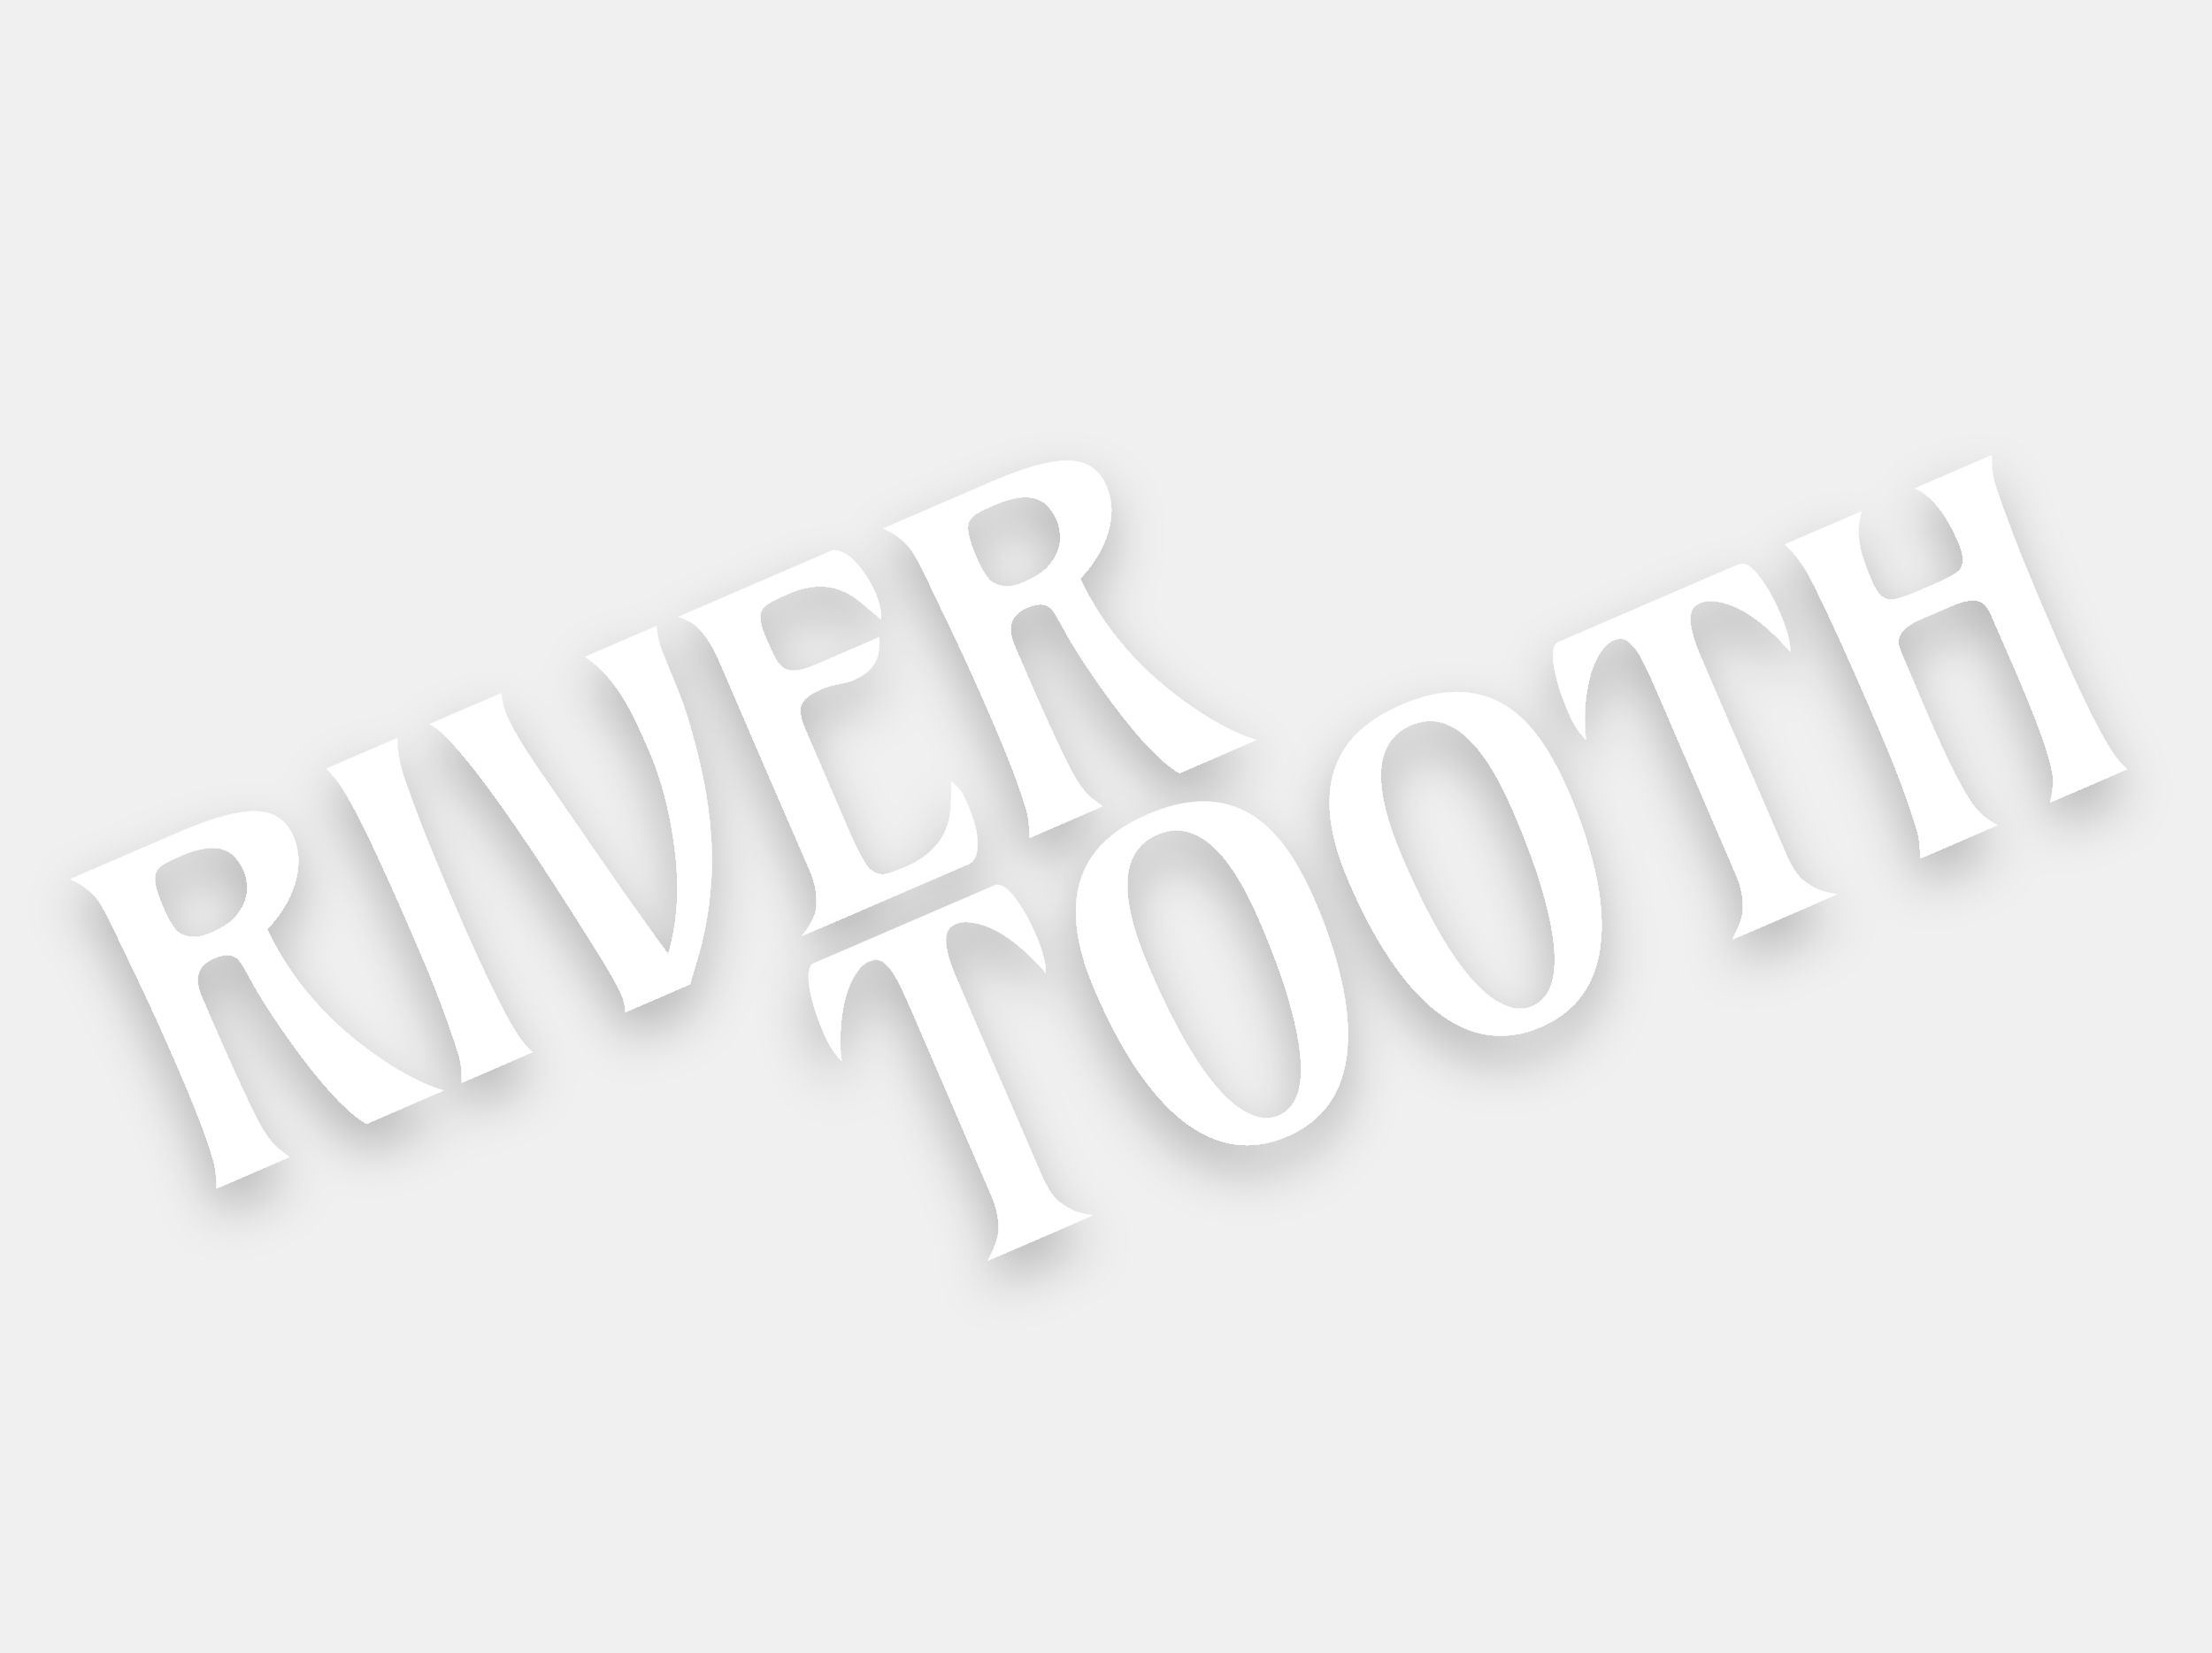
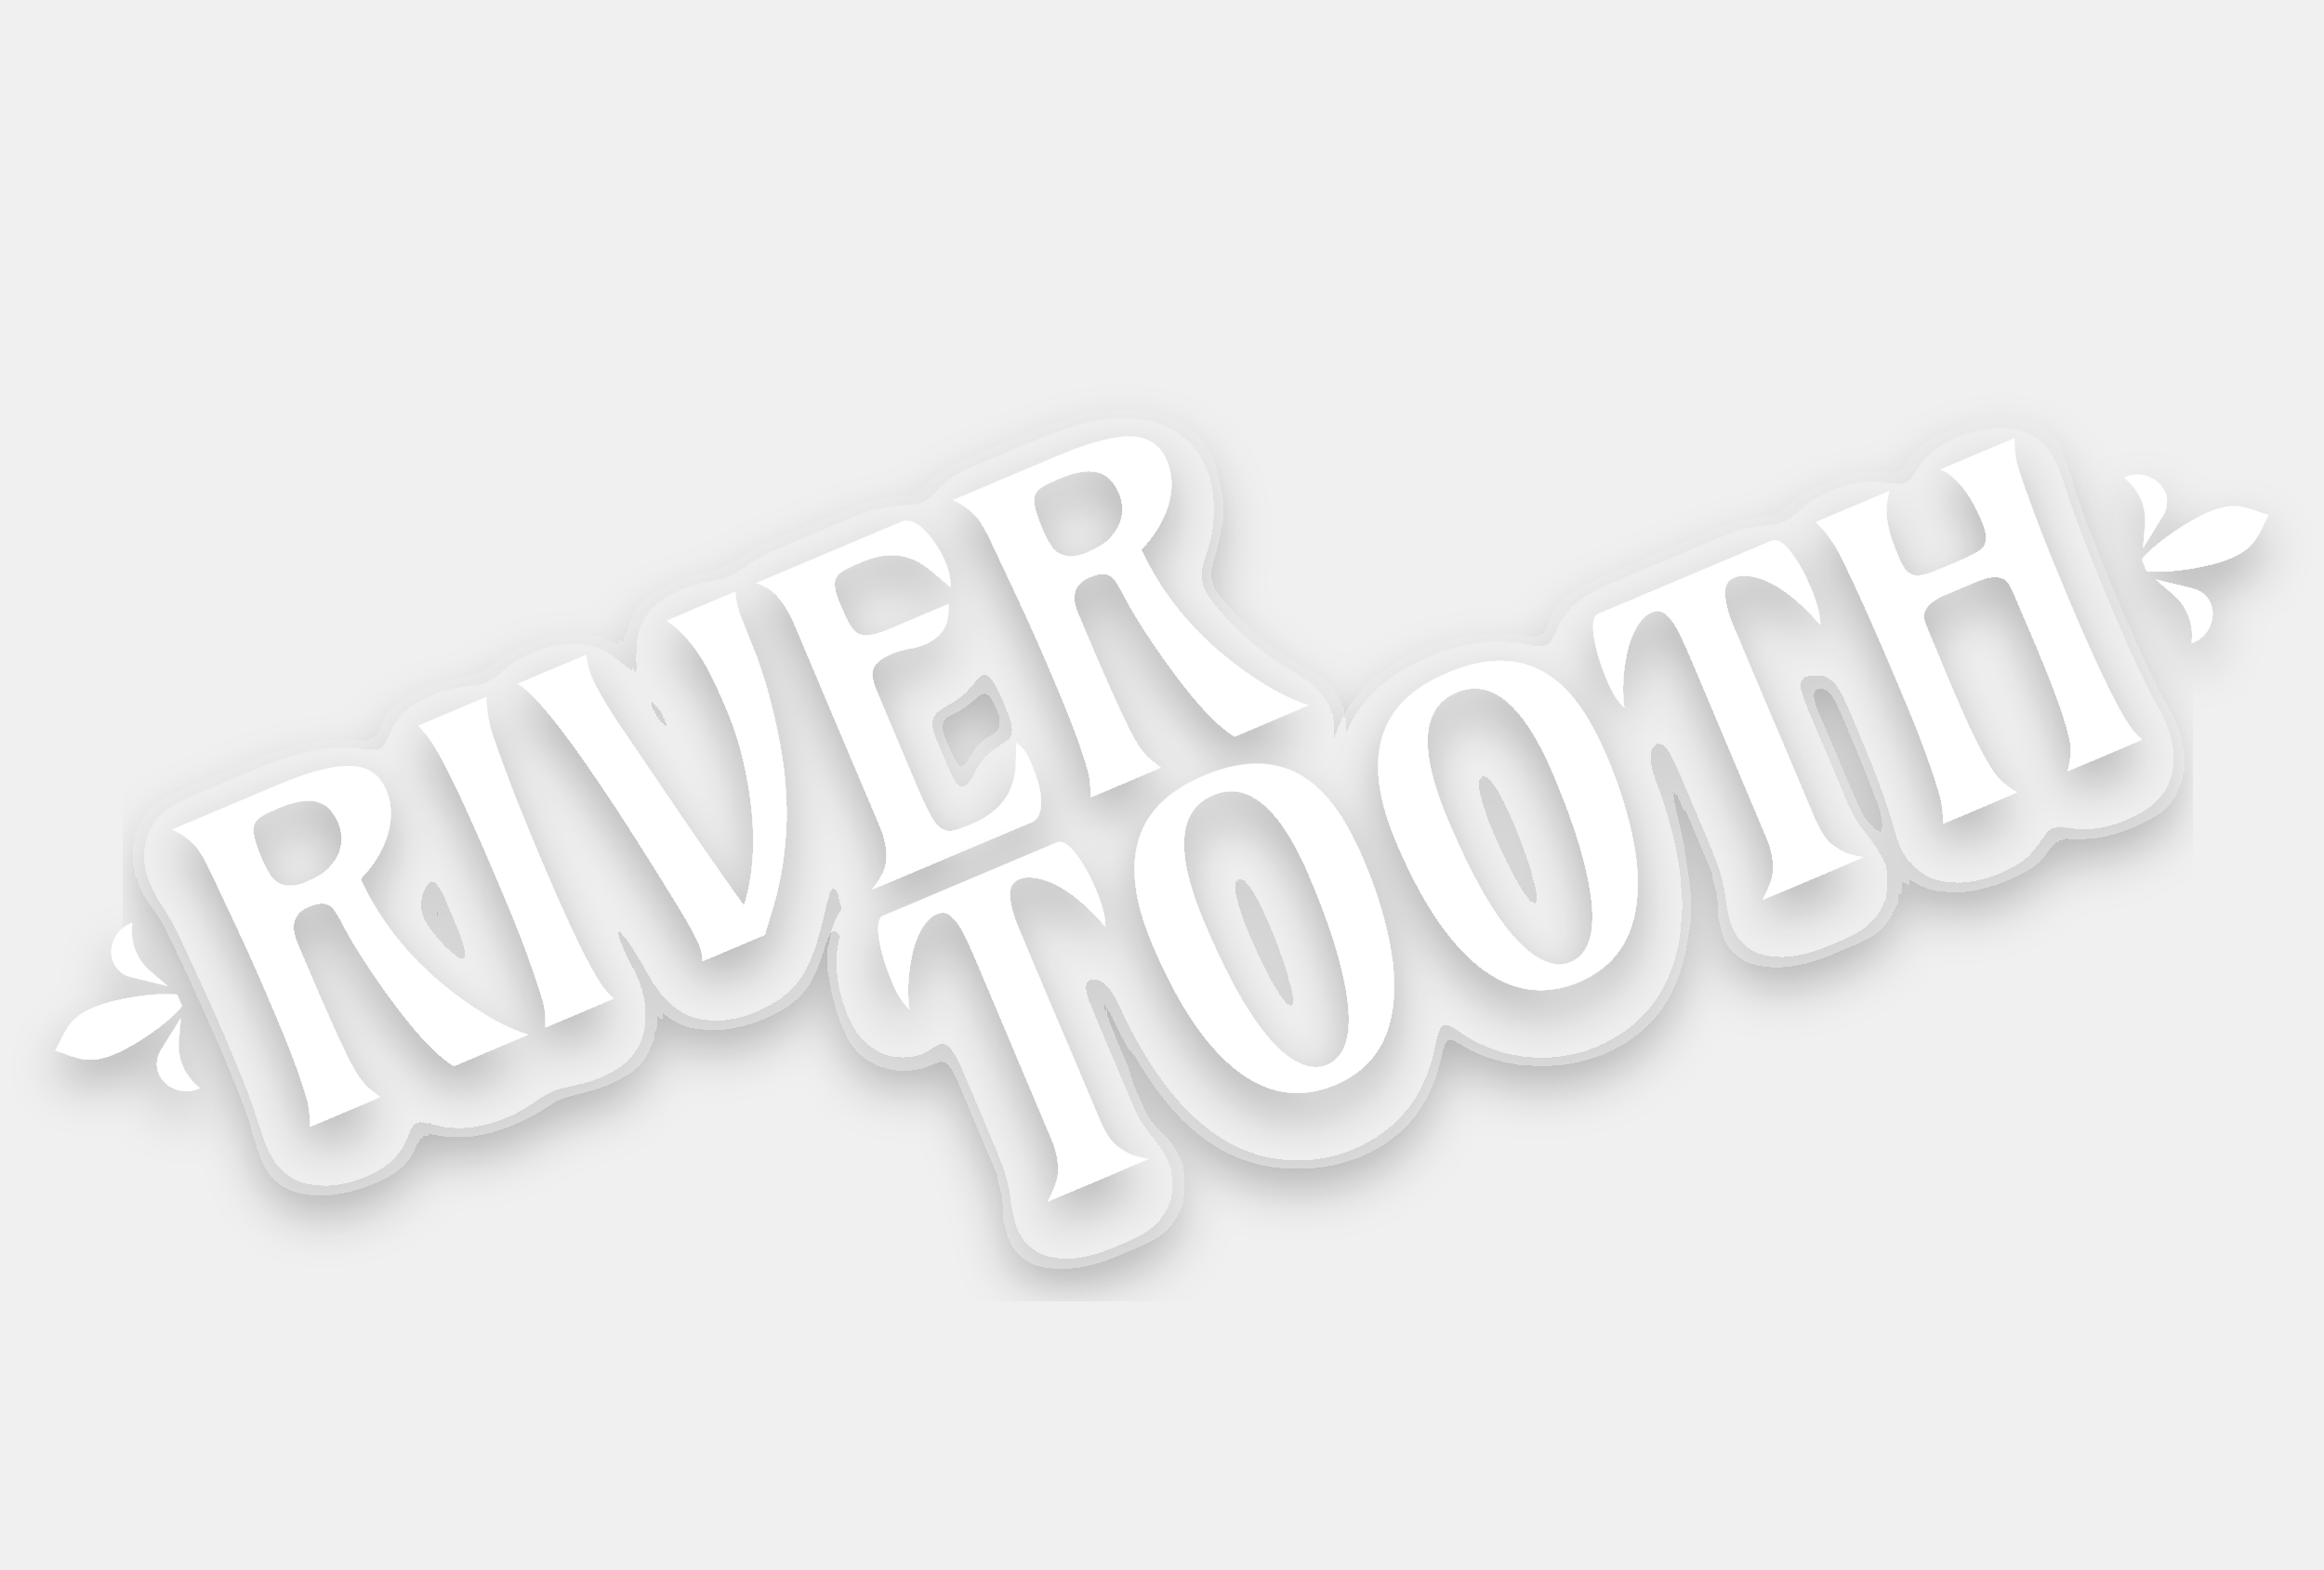
- <svg xmlns="http://www.w3.org/2000/svg" width="174" height="130" viewBox="0 0 174 130" fill="none">
-   <g filter="url(#filter0_d_828_22)">
-     <path d="M16.787 75.392C15.539 75.93 15.233 76.936 15.868 78.411C18.504 84.523 20.159 88.078 20.832 89.077C21.234 89.682 21.595 90.107 21.918 90.351L22.771 90.997L17.041 93.468C17.032 92.502 16.937 91.733 16.754 91.161C16.582 90.584 16.383 89.975 16.156 89.332C15.695 88.025 15.002 86.301 14.079 84.16C12.96 81.566 11.896 79.217 10.887 77.113L8.795 72.751C8.269 71.65 7.836 70.912 7.495 70.536C6.957 69.939 6.298 69.476 5.519 69.148L14.057 65.466C16.661 64.343 18.656 63.789 20.041 63.804C21.5 63.813 22.51 64.469 23.071 65.771C23.563 66.912 23.6 68.166 23.181 69.533C22.784 70.802 22.058 71.989 21.003 73.095C22.947 77.157 25.954 80.564 30.024 83.313C31.778 84.509 33.395 85.331 34.877 85.776L28.824 88.387C27.147 87.4 24.913 84.898 22.122 80.882C21.162 79.484 20.415 78.3 19.882 77.331C19.36 76.356 19.022 75.781 18.87 75.604C18.723 75.412 18.557 75.279 18.372 75.206C17.994 75.037 17.465 75.099 16.787 75.392ZM19.261 70.918C19.423 70.465 19.484 70.03 19.445 69.613C19.416 69.192 19.33 68.814 19.186 68.48C19.037 68.136 18.843 67.818 18.602 67.526C18.367 67.219 18.06 66.994 17.68 66.852C16.837 66.526 15.679 66.681 14.204 67.317C13.656 67.554 13.218 67.768 12.893 67.959C12.578 68.146 12.365 68.378 12.255 68.655C12.06 69.122 12.249 70.017 12.819 71.341C13.321 72.503 13.765 73.192 14.151 73.408C14.839 73.788 15.629 73.786 16.522 73.4C17.415 73.015 18.054 72.618 18.439 72.21C18.831 71.786 19.105 71.355 19.261 70.918ZM31.247 58.053C31.281 59.225 31.483 60.331 31.855 61.37C32.222 62.399 32.545 63.281 32.824 64.016C33.102 64.75 33.398 65.51 33.711 66.294C34.458 68.116 35.152 69.769 35.792 71.254C38.419 77.344 40.255 80.981 41.301 82.163C41.478 82.368 41.677 82.563 41.898 82.748L36.329 85.15C36.347 84.274 36.261 83.527 36.07 82.907C35.88 82.287 35.635 81.557 35.336 80.716C34.736 78.971 33.961 76.995 33.01 74.789C32.058 72.584 31.403 71.079 31.044 70.277C30.681 69.464 30.321 68.674 29.966 67.909C28.262 64.164 27.001 61.862 26.183 61.002L25.679 60.454L31.247 58.053ZM39.431 54.523C39.503 55.194 39.653 55.793 39.88 56.32C40.266 57.214 40.979 58.438 42.019 59.992C46.177 66.022 48.584 69.502 49.24 70.432C50.601 72.346 51.428 73.508 51.72 73.918C52.017 74.313 52.298 74.696 52.56 75.068C53.536 71.827 53.52 67.986 52.511 63.546C52.141 61.919 51.668 60.438 51.093 59.104C50.517 57.77 50.045 56.748 49.676 56.039C49.306 55.331 48.927 54.703 48.538 54.156C47.76 53.063 46.917 52.233 46.01 51.667L51.643 49.238C51.695 49.981 51.855 50.677 52.123 51.328C52.391 51.978 52.794 52.972 53.332 54.309C53.866 55.636 54.375 57.274 54.858 59.222C55.341 61.171 55.665 62.958 55.83 64.584C55.995 66.21 56.038 67.685 55.958 69.008C55.878 70.332 55.74 71.521 55.544 72.576C55.347 73.63 55.127 74.555 54.883 75.349L54.278 77.409L49.194 79.602C49.179 79.124 49.088 78.691 48.921 78.303C48.647 77.668 48.159 76.775 47.458 75.622C40.318 64.127 35.765 57.904 33.798 56.953L39.431 54.523ZM74.817 61.469C75.279 61.742 75.672 62.255 75.997 63.008C76.322 63.761 76.55 64.378 76.68 64.858C76.806 65.327 76.877 65.774 76.895 66.2C76.925 67.157 76.677 67.75 76.149 67.977L63.075 73.615C63.713 72.817 64.079 72.155 64.171 71.63C64.348 70.648 64.183 69.571 63.677 68.398C62.427 65.529 61.301 62.933 60.299 60.609L56.637 52.118C55.946 50.515 55.192 49.462 54.375 48.959C54.07 48.784 53.732 48.637 53.361 48.516L65.499 43.281C66.342 43.224 67.232 43.912 68.169 45.346C68.43 45.743 68.649 46.147 68.825 46.556C69.187 47.395 69.351 48.116 69.317 48.717L67.694 47.35C66.621 46.46 65.457 46.056 64.204 46.137C63.508 46.182 62.784 46.366 62.031 46.691C61.277 47.016 60.751 47.275 60.451 47.468C60.147 47.65 59.948 47.87 59.855 48.127C59.71 48.56 59.827 49.218 60.208 50.1C60.584 50.971 60.867 51.57 61.059 51.896C61.246 52.211 61.467 52.441 61.721 52.587C62.235 52.863 63.031 52.769 64.107 52.304L69.175 50.119C69.197 50.85 69.134 51.4 68.987 51.77C68.693 52.509 68.105 53.069 67.223 53.449C66.879 53.598 66.534 53.702 66.19 53.761C65.548 53.871 65.007 54.022 64.566 54.212C64.125 54.403 63.777 54.603 63.524 54.815C63.277 55.011 63.109 55.23 63.022 55.471C62.872 55.893 62.967 56.497 63.306 57.283L66.626 64.982C67.499 67.005 68.129 68.156 68.517 68.435C68.906 68.714 69.278 68.822 69.633 68.758C69.984 68.683 70.535 68.484 71.289 68.159C72.042 67.834 72.679 67.432 73.199 66.952C73.72 66.472 74.101 65.951 74.343 65.387C74.596 64.818 74.743 64.213 74.784 63.569C74.821 62.915 74.832 62.215 74.817 61.469ZM80.738 47.812C79.49 48.35 79.184 49.357 79.819 50.831C82.455 56.943 84.11 60.498 84.783 61.497C85.184 62.102 85.546 62.527 85.868 62.771L86.722 63.417L80.992 65.889C80.983 64.922 80.888 64.153 80.705 63.581C80.533 63.005 80.334 62.395 80.107 61.752C79.646 60.445 78.953 58.721 78.03 56.58C76.911 53.986 75.847 51.638 74.838 49.533L72.746 45.171C72.22 44.071 71.787 43.332 71.446 42.956C70.908 42.359 70.249 41.896 69.469 41.569L78.008 37.886C80.612 36.763 82.607 36.209 83.992 36.225C85.45 36.234 86.46 36.889 87.022 38.191C87.514 39.332 87.551 40.586 87.132 41.953C86.735 43.222 86.009 44.409 84.954 45.515C86.898 49.578 89.905 52.984 93.975 55.733C95.729 56.93 97.346 57.751 98.827 58.197L92.775 60.807C91.098 59.82 88.864 57.318 86.073 53.303C85.113 51.904 84.366 50.721 83.833 49.751C83.311 48.776 82.973 48.201 82.82 48.024C82.674 47.832 82.508 47.7 82.323 47.626C81.944 47.458 81.416 47.52 80.738 47.812ZM83.212 43.338C83.374 42.885 83.435 42.45 83.395 42.033C83.367 41.612 83.281 41.234 83.137 40.901C82.988 40.556 82.794 40.238 82.553 39.946C82.318 39.639 82.011 39.414 81.63 39.272C80.788 38.946 79.63 39.101 78.155 39.737C77.607 39.974 77.169 40.188 76.844 40.38C76.528 40.566 76.316 40.798 76.206 41.076C76.011 41.542 76.2 42.438 76.77 43.761C77.272 44.923 77.716 45.612 78.102 45.828C78.79 46.209 79.58 46.206 80.473 45.821C81.366 45.435 82.005 45.039 82.39 44.63C82.782 44.206 83.055 43.775 83.212 43.338Z" fill="white" />
+ <svg xmlns="http://www.w3.org/2000/svg" width="191" height="129" viewBox="0 0 191 129" fill="none">
+   <g filter="url(#filter0_d_829_62)">
+     <g filter="url(#filter1_d_829_62)">
+       <path d="M25.375 74.515C24.123 75.044 23.809 76.047 24.433 77.527C27.021 83.659 28.648 87.227 29.313 88.231C29.71 88.84 30.069 89.267 30.389 89.513L31.237 90.167L25.488 92.593C25.487 91.627 25.397 90.857 25.219 90.284C25.051 89.706 24.857 89.094 24.636 88.45C24.184 87.139 23.506 85.41 22.599 83.261C21.501 80.659 20.455 78.302 19.462 76.19L17.404 71.812C16.887 70.707 16.46 69.965 16.122 69.587C15.588 68.985 14.933 68.517 14.156 68.184L22.723 64.568C25.336 63.466 27.335 62.927 28.72 62.954C30.178 62.974 31.183 63.637 31.735 64.944C32.218 66.088 32.244 67.343 31.815 68.707C31.408 69.972 30.673 71.154 29.61 72.251C31.521 76.329 34.501 79.758 38.55 82.54C40.294 83.75 41.905 84.583 43.383 85.041L37.31 87.604C35.641 86.604 33.427 84.085 30.667 80.047C29.718 78.641 28.981 77.452 28.455 76.478C27.941 75.499 27.608 74.921 27.456 74.743C27.311 74.55 27.146 74.416 26.962 74.341C26.585 74.17 26.056 74.228 25.375 74.515ZM27.884 70.06C28.049 69.609 28.114 69.174 28.078 68.757C28.053 68.336 27.969 67.957 27.828 67.623C27.682 67.277 27.49 66.957 27.252 66.664C27.02 66.355 26.714 66.128 26.335 65.983C25.495 65.65 24.335 65.796 22.856 66.42C22.305 66.653 21.866 66.863 21.539 67.052C21.223 67.237 21.008 67.467 20.896 67.743C20.698 68.209 20.879 69.105 21.44 70.433C21.932 71.599 22.37 72.292 22.755 72.511C23.439 72.896 24.23 72.9 25.126 72.522C26.022 72.144 26.664 71.752 27.053 71.346C27.447 70.925 27.724 70.496 27.884 70.06ZM39.971 57.289C39.995 58.462 40.189 59.57 40.553 60.612C40.912 61.643 41.227 62.528 41.5 63.264C41.773 64.002 42.063 64.763 42.369 65.55C43.102 67.377 43.783 69.036 44.412 70.526C46.991 76.637 48.799 80.288 49.836 81.478C50.011 81.684 50.209 81.88 50.428 82.068L44.841 84.426C44.865 83.55 44.785 82.802 44.599 82.181C44.413 81.56 44.174 80.828 43.882 79.984C43.296 78.234 42.536 76.253 41.602 74.04C40.668 71.826 40.025 70.317 39.672 69.512C39.315 68.696 38.962 67.904 38.612 67.135C36.937 63.378 35.694 61.066 34.884 60.2L34.384 59.647L39.971 57.289ZM48.182 53.824C48.249 54.496 48.394 55.096 48.617 55.625C48.995 56.521 49.699 57.75 50.727 59.313C54.837 65.376 57.217 68.874 57.866 69.809C59.212 71.734 60.03 72.902 60.318 73.315C60.613 73.712 60.89 74.097 61.15 74.471C62.151 71.238 62.165 67.397 61.191 62.949C60.834 61.319 60.373 59.835 59.807 58.496C59.242 57.157 58.778 56.132 58.414 55.421C58.05 54.709 57.676 54.079 57.291 53.529C56.522 52.429 55.686 51.592 54.782 51.02L60.435 48.634C60.481 49.378 60.636 50.076 60.898 50.728C61.161 51.38 61.556 52.377 62.084 53.719C62.608 55.05 63.103 56.691 63.571 58.644C64.039 60.596 64.349 62.386 64.502 64.013C64.654 65.64 64.685 67.115 64.595 68.438C64.504 69.761 64.357 70.949 64.153 72.002C63.948 73.055 63.721 73.978 63.47 74.77L62.849 76.826L57.748 78.979C57.737 78.5 57.649 78.066 57.485 77.678C57.216 77.041 56.736 76.143 56.044 74.985C48.994 63.435 44.489 57.176 42.53 56.21L48.182 53.824ZM83.512 61.046C83.972 61.323 84.362 61.839 84.68 62.595C84.999 63.35 85.222 63.969 85.349 64.45C85.471 64.919 85.539 65.368 85.554 65.794C85.576 66.751 85.323 67.341 84.794 67.565L71.676 73.101C72.32 72.307 72.691 71.648 72.788 71.124C72.972 70.144 72.815 69.065 72.319 67.888C71.091 65.01 69.986 62.405 69.001 60.073L65.406 51.554C64.727 49.945 63.982 48.886 63.169 48.377C62.865 48.2 62.528 48.05 62.158 47.926L74.337 42.786C75.18 42.736 76.065 43.431 76.991 44.871C77.249 45.272 77.464 45.677 77.638 46.087C77.993 46.929 78.151 47.651 78.113 48.252L76.5 46.872C75.434 45.974 74.274 45.56 73.019 45.632C72.323 45.671 71.598 45.85 70.842 46.169C70.086 46.488 69.558 46.743 69.257 46.934C68.951 47.114 68.75 47.332 68.655 47.588C68.507 48.02 68.619 48.678 68.993 49.563C69.362 50.438 69.641 51.039 69.83 51.366C70.014 51.683 70.233 51.915 70.486 52.062C70.999 52.342 71.794 52.254 72.874 51.799L77.959 49.653C77.975 50.383 77.908 50.933 77.759 51.302C77.459 52.039 76.867 52.594 75.981 52.968C75.636 53.113 75.291 53.215 74.946 53.271C74.303 53.377 73.761 53.523 73.318 53.71C72.876 53.897 72.527 54.095 72.272 54.304C72.023 54.498 71.854 54.716 71.765 54.957C71.612 55.378 71.701 55.982 72.034 56.77L75.294 64.495C76.151 66.525 76.772 67.681 77.158 67.963C77.545 68.246 77.916 68.356 78.271 68.295C78.623 68.223 79.176 68.028 79.932 67.709C80.688 67.39 81.328 66.992 81.852 66.517C82.376 66.041 82.762 65.522 83.008 64.96C83.265 64.394 83.417 63.789 83.463 63.147C83.505 62.493 83.522 61.793 83.512 61.046ZM89.54 47.436C88.288 47.965 87.974 48.969 88.598 50.448C91.186 56.58 92.813 60.148 93.478 61.152C93.875 61.761 94.233 62.188 94.553 62.435L95.401 63.088L89.652 65.514C89.651 64.548 89.562 63.778 89.383 63.205C89.216 62.627 89.022 62.016 88.8 61.371C88.349 60.061 87.67 58.331 86.763 56.183C85.665 53.581 84.62 51.224 83.627 49.111L81.569 44.733C81.052 43.628 80.624 42.887 80.286 42.508C79.753 41.906 79.097 41.439 78.321 41.105L86.888 37.49C89.501 36.387 91.499 35.849 92.884 35.875C94.343 35.895 95.348 36.559 95.899 37.865C96.382 39.01 96.409 40.264 95.98 41.628C95.573 42.893 94.838 44.075 93.774 45.172C95.686 49.25 98.666 52.679 102.714 55.461C104.459 56.671 106.07 57.505 107.548 57.962L101.475 60.525C99.806 59.525 97.592 57.006 94.832 52.968C93.883 51.563 93.145 50.373 92.62 49.399C92.105 48.421 91.772 47.843 91.621 47.665C91.476 47.472 91.311 47.338 91.127 47.263C90.749 47.091 90.22 47.149 89.54 47.436ZM92.049 42.982C92.214 42.53 92.279 42.096 92.243 41.679C92.217 41.257 92.134 40.879 91.993 40.544C91.847 40.198 91.655 39.879 91.416 39.585C91.184 39.276 90.879 39.049 90.499 38.904C89.659 38.571 88.5 38.717 87.021 39.341C86.47 39.574 86.031 39.785 85.704 39.974C85.387 40.158 85.173 40.388 85.061 40.665C84.863 41.13 85.044 42.026 85.604 43.354C86.096 44.52 86.535 45.213 86.92 45.432C87.604 45.818 88.394 45.821 89.29 45.443C90.186 45.065 90.829 44.673 91.217 44.267C91.612 43.846 91.889 43.418 92.049 42.982Z" fill="white" />
+     </g>
+     <g filter="url(#filter2_d_829_62)">
+       <path d="M74.727 82.943C74.204 82.426 73.762 81.741 73.402 80.888C73.042 80.035 72.781 79.325 72.618 78.758C72.45 78.18 72.327 77.647 72.248 77.159C72.088 76.056 72.197 75.425 72.575 75.265L86.843 69.244C87.469 68.98 88.282 69.731 89.281 71.496C89.554 71.992 89.807 72.515 90.039 73.066C90.586 74.361 90.853 75.387 90.841 76.142C88.696 73.651 86.713 72.313 84.892 72.128C84.476 72.075 84.105 72.116 83.781 72.253C83.457 72.39 83.24 72.583 83.13 72.833C83.014 73.073 82.975 73.401 83.011 73.818C83.09 74.548 83.321 75.367 83.704 76.273L86.267 82.347L88.374 87.295L90.356 91.992C90.803 93.05 91.268 93.776 91.752 94.169C92.243 94.548 92.683 94.807 93.073 94.948C93.474 95.084 93.916 95.183 94.401 95.246L86.125 98.738C86.633 97.773 86.909 97.04 86.952 96.539C87.037 95.625 86.865 94.661 86.437 93.646L80.279 79.054C79.564 77.359 79.039 76.296 78.704 75.865C78.365 75.423 78.07 75.16 77.818 75.075C77.561 74.98 77.271 75.001 76.947 75.137C76.623 75.274 76.335 75.51 76.082 75.846C75.825 76.171 75.6 76.558 75.409 77.008C75.223 77.442 75.071 77.926 74.953 78.459C74.841 78.977 74.757 79.502 74.702 80.034C74.597 81.083 74.606 82.053 74.727 82.943ZM109.077 87.526C111.15 86.651 111.423 83.559 109.895 78.251C109.38 76.459 108.635 74.407 107.66 72.097C105.245 66.375 102.586 64.126 99.681 65.352C96.777 66.578 96.532 70.052 98.947 75.774C101.795 82.522 104.462 86.415 106.947 87.452C107.719 87.774 108.429 87.799 109.077 87.526ZM109.728 89.159C106.856 90.371 104.122 89.935 101.525 87.851C99.024 85.841 96.75 82.412 94.704 77.565C92.576 72.523 92.786 68.695 95.333 66.081C96.233 65.167 97.454 64.384 98.998 63.733C103.425 61.865 106.958 62.688 109.599 66.204C110.456 67.33 111.304 68.887 112.142 70.873C112.981 72.86 113.626 74.871 114.078 76.906C114.525 78.93 114.671 80.751 114.514 82.369C114.195 85.684 112.6 87.947 109.728 89.159ZM129.096 79.078C131.168 78.203 131.441 75.111 129.913 69.803C129.399 68.011 128.654 65.959 127.679 63.649C125.264 57.927 122.604 55.678 119.7 56.904C116.795 58.13 116.551 61.604 118.966 67.326C121.813 74.074 124.48 77.966 126.966 79.003C127.738 79.326 128.448 79.351 129.096 79.078ZM129.747 80.711C126.875 81.923 124.14 81.487 121.544 79.403C119.042 77.393 116.768 73.964 114.723 69.117C112.595 64.075 112.804 60.246 115.352 57.632C116.251 56.719 117.472 55.936 119.016 55.285C123.443 53.416 126.977 54.24 129.618 57.755C130.475 58.882 131.322 60.438 132.161 62.425C132.999 64.412 133.644 66.423 134.096 68.458C134.544 70.482 134.689 72.303 134.532 73.921C134.214 77.236 132.619 79.499 129.747 80.711ZM133.484 58.146C132.961 57.629 132.519 56.944 132.159 56.092C131.799 55.239 131.538 54.529 131.375 53.961C131.207 53.383 131.084 52.85 131.005 52.362C130.845 51.259 130.954 50.628 131.332 50.469L145.599 44.447C146.226 44.183 147.039 44.934 148.038 46.7C148.311 47.195 148.563 47.718 148.796 48.269C149.343 49.565 149.61 50.59 149.598 51.346C147.453 48.855 145.47 47.517 143.649 47.331C143.232 47.278 142.862 47.32 142.538 47.457C142.214 47.593 141.997 47.787 141.886 48.037C141.771 48.276 141.732 48.605 141.768 49.022C141.847 49.752 142.078 50.57 142.461 51.477L145.024 57.55L147.131 62.499L149.113 67.195C149.56 68.254 150.025 68.979 150.509 69.373C150.999 69.751 151.44 70.01 151.83 70.151C152.23 70.287 152.673 70.387 153.157 70.449L144.882 73.942C145.39 72.977 145.666 72.243 145.709 71.742C145.794 70.829 145.622 69.864 145.194 68.849L139.036 54.258C138.321 52.563 137.796 51.499 137.461 51.068C137.122 50.626 136.826 50.363 136.574 50.279C136.318 50.183 136.028 50.204 135.704 50.341C135.38 50.477 135.092 50.714 134.839 51.049C134.582 51.374 134.357 51.761 134.166 52.211C133.98 52.645 133.828 53.129 133.71 53.663C133.598 54.181 133.514 54.706 133.459 55.238C133.354 56.287 133.363 57.256 133.484 58.146ZM167.359 53.104L165.47 48.673C165.215 48.069 164.944 47.699 164.659 47.565C164.134 47.316 163.391 47.395 162.43 47.8L159.872 48.88C158.533 49.445 157.958 50.133 158.147 50.943C158.206 51.173 158.288 51.412 158.393 51.66L160.427 56.525C162.195 60.714 163.518 63.247 164.396 64.123C164.742 64.46 165.201 64.794 165.773 65.125L159.7 67.688C159.699 66.722 159.61 65.952 159.431 65.379C159.264 64.8 159.042 64.093 158.765 63.256C158.168 61.511 157.41 59.548 156.489 57.367C155.569 55.186 154.93 53.687 154.573 52.871C154.211 52.044 153.859 51.239 153.515 50.456C152.059 47.216 151.13 45.3 150.727 44.707C150.319 44.103 150.024 43.706 149.842 43.516L149.243 42.91L155.316 40.347C154.904 41.539 154.964 42.887 155.497 44.392C155.652 44.848 155.831 45.319 156.036 45.805C156.241 46.291 156.446 46.656 156.651 46.9C156.862 47.129 157.103 47.263 157.374 47.301C157.747 47.372 158.474 47.18 159.553 46.725L161.092 46.075C162.193 45.611 162.839 45.243 163.03 44.971C163.343 44.508 163.302 43.807 162.906 42.868C161.935 40.568 160.798 39.14 159.495 38.583L165.568 36.02C165.545 36.87 165.623 37.613 165.802 38.249C165.993 38.881 166.19 39.485 166.395 40.06C166.595 40.624 166.834 41.28 167.111 42.028C167.388 42.776 167.683 43.548 167.994 44.346C168.736 46.195 169.421 47.864 170.05 49.354C172.606 55.411 174.398 59.024 175.426 60.193C175.597 60.388 175.797 60.59 176.025 60.799L169.952 63.362C170.186 62.411 170.254 61.651 170.154 61.083C170.049 60.503 169.879 59.844 169.643 59.104C169.205 57.673 168.443 55.673 167.359 53.104Z" fill="white" />
+     </g>
  </g>
-   <g filter="url(#filter1_d_828_22)">
-     <path d="M66.203 83.433C65.676 82.921 65.229 82.239 64.862 81.389C64.496 80.539 64.228 79.831 64.061 79.265C63.889 78.688 63.761 78.156 63.679 77.669C63.51 76.567 63.614 75.935 63.991 75.773L78.211 69.64C78.835 69.371 79.654 70.116 80.667 71.874C80.944 72.367 81.201 72.888 81.437 73.437C81.994 74.728 82.269 75.751 82.263 76.507C80.099 74.033 78.106 72.71 76.283 72.539C75.866 72.489 75.496 72.534 75.174 72.673C74.851 72.812 74.635 73.007 74.526 73.259C74.413 73.499 74.376 73.828 74.415 74.244C74.5 74.974 74.737 75.79 75.127 76.694L77.738 82.747L79.884 87.679L81.903 92.36C82.357 93.415 82.828 94.137 83.316 94.526C83.809 94.901 84.251 95.157 84.642 95.294C85.044 95.427 85.487 95.523 85.972 95.582L77.724 99.139C78.225 98.17 78.495 97.435 78.534 96.933C78.612 96.019 78.433 95.056 77.996 94.045L71.725 79.501C70.996 77.812 70.463 76.753 70.125 76.325C69.782 75.885 69.484 75.624 69.232 75.542C68.975 75.449 68.685 75.472 68.362 75.611C68.039 75.75 67.753 75.988 67.503 76.326C67.248 76.653 67.026 77.042 66.838 77.493C66.656 77.929 66.508 78.414 66.394 78.948C66.286 79.467 66.206 79.993 66.155 80.525C66.059 81.575 66.075 82.544 66.203 83.433ZM100.588 87.748C102.654 86.856 102.902 83.763 101.333 78.467C100.804 76.679 100.043 74.633 99.05 72.33C96.591 66.627 93.914 64.4 91.019 65.648C88.124 66.897 87.907 70.372 90.366 76.075C93.267 82.801 95.964 86.672 98.457 87.69C99.232 88.007 99.942 88.026 100.588 87.748ZM101.252 89.376C98.389 90.61 95.652 90.195 93.039 88.132C90.522 86.142 88.221 82.731 86.137 77.899C83.97 72.874 84.15 69.044 86.677 66.41C87.569 65.49 88.784 64.698 90.323 64.034C94.735 62.131 98.275 62.927 100.943 66.422C101.809 67.542 102.669 69.092 103.523 71.072C104.377 73.052 105.038 75.057 105.505 77.089C105.969 79.11 106.128 80.93 105.984 82.549C105.692 85.865 104.114 88.141 101.252 89.376ZM120.54 79.143C122.606 78.252 122.854 75.159 121.285 69.863C120.756 68.074 119.995 66.029 119.002 63.726C116.542 58.023 113.865 55.795 110.971 57.044C108.076 58.292 107.858 61.768 110.318 67.471C113.218 74.197 115.915 78.068 118.409 79.086C119.184 79.402 119.894 79.421 120.54 79.143ZM121.203 80.771C118.341 82.005 115.603 81.591 112.991 79.527C110.473 77.537 108.173 74.126 106.089 69.295C103.922 64.27 104.102 60.44 106.628 57.806C107.52 56.885 108.736 56.093 110.275 55.43C114.686 53.527 118.227 54.323 120.895 57.818C121.761 58.937 122.621 60.487 123.475 62.467C124.328 64.447 124.989 66.453 125.457 68.484C125.92 70.505 126.08 72.325 125.936 73.944C125.643 77.261 124.066 79.537 121.203 80.771ZM124.764 58.178C124.237 57.665 123.79 56.984 123.423 56.134C123.057 55.284 122.79 54.576 122.622 54.01C122.45 53.433 122.323 52.901 122.24 52.413C122.071 51.312 122.175 50.68 122.552 50.518L136.772 44.385C137.396 44.116 138.215 44.86 139.228 46.618C139.505 47.112 139.762 47.633 139.998 48.181C140.555 49.473 140.831 50.496 140.825 51.252C138.66 48.778 136.667 47.455 134.844 47.284C134.427 47.234 134.057 47.279 133.735 47.418C133.412 47.557 133.196 47.752 133.087 48.003C132.974 48.244 132.937 48.572 132.976 48.989C133.061 49.718 133.299 50.535 133.688 51.439L136.299 57.492L138.445 62.424L140.464 67.105C140.918 68.159 141.389 68.881 141.877 69.271C142.37 69.645 142.812 69.901 143.203 70.039C143.605 70.172 144.048 70.268 144.533 70.327L136.285 73.884C136.786 72.915 137.056 72.18 137.095 71.678C137.173 70.764 136.994 69.801 136.558 68.789L130.286 54.246C129.557 52.557 129.024 51.498 128.686 51.069C128.343 50.63 128.046 50.369 127.793 50.286C127.536 50.193 127.246 50.216 126.923 50.355C126.6 50.495 126.314 50.733 126.064 51.071C125.809 51.397 125.588 51.786 125.399 52.238C125.217 52.674 125.069 53.159 124.955 53.693C124.847 54.212 124.767 54.737 124.716 55.27C124.62 56.319 124.636 57.289 124.764 58.178ZM158.599 52.871L156.675 48.455C156.415 47.853 156.142 47.485 155.856 47.354C155.329 47.109 154.586 47.193 153.629 47.606L151.078 48.706C149.744 49.281 149.175 49.973 149.371 50.782C149.431 51.011 149.515 51.25 149.621 51.497L151.694 56.346C153.494 60.522 154.837 63.044 155.722 63.913C156.071 64.247 156.532 64.578 157.107 64.904L151.054 67.515C151.046 66.548 150.95 65.779 150.767 65.207C150.595 64.63 150.368 63.925 150.084 63.09C149.474 61.349 148.7 59.392 147.763 57.219C146.825 55.045 146.175 53.551 145.811 52.738C145.443 51.914 145.084 51.112 144.735 50.331C143.253 47.103 142.309 45.194 141.901 44.604C141.489 44.004 141.191 43.609 141.008 43.42L140.404 42.819L146.457 40.208C146.053 41.403 146.124 42.751 146.669 44.252C146.827 44.707 147.01 45.176 147.219 45.661C147.428 46.145 147.636 46.508 147.843 46.751C148.056 46.978 148.297 47.11 148.568 47.146C148.942 47.215 149.667 47.017 150.744 46.553L152.277 45.892C153.375 45.418 154.018 45.045 154.206 44.772C154.516 44.307 154.469 43.606 154.065 42.67C153.077 40.378 151.929 38.959 150.621 38.412L156.674 35.802C156.658 36.651 156.742 37.394 156.926 38.029C157.121 38.659 157.324 39.261 157.533 39.835C157.737 40.397 157.981 41.052 158.264 41.797C158.547 42.543 158.848 43.313 159.165 44.108C159.922 45.951 160.62 47.615 161.261 49.1C163.864 55.137 165.684 58.736 166.721 59.897C166.893 60.09 167.095 60.291 167.324 60.498L161.272 63.108C161.499 62.155 161.56 61.395 161.456 60.827C161.347 60.249 161.171 59.591 160.93 58.853C160.48 57.426 159.703 55.432 158.599 52.871Z" fill="white" />
+   <g filter="url(#filter3_d_829_62)">
+     <path d="M176.042 46.009L176.413 46.918L176.582 46.96C178.282 47.111 181.477 46.622 183.179 45.927C185.036 45.169 185.42 44.389 186.116 42.972C186.214 42.771 186.316 42.566 186.428 42.346C186.194 42.267 185.978 42.191 185.766 42.117C184.278 41.592 183.458 41.304 181.601 42.062C179.993 42.718 177.271 44.54 176.131 45.865L176.042 46.009Z" fill="white" />
+     <path d="M176.139 45.002L177.781 42.341C178.131 41.776 178.189 41.07 177.937 40.455C177.845 40.228 177.714 40.022 177.549 39.84C176.786 39.002 175.575 38.776 174.573 39.256L174.822 39.472C175.333 39.917 175.738 40.483 175.995 41.11C176.255 41.748 176.361 42.447 176.301 43.133L176.139 45.002Z" fill="white" />
+     <path d="M181.84 50.349C181.832 50.104 181.779 49.864 181.687 49.638C181.436 49.023 180.901 48.56 180.256 48.4L177.22 47.649L178.645 48.871C179.167 49.319 179.581 49.893 179.841 50.53C180.097 51.157 180.204 51.845 180.15 52.52L180.124 52.849C181.174 52.49 181.882 51.481 181.84 50.349Z" fill="white" />
+   </g>
+   <g filter="url(#filter4_d_829_62)">
+     <path d="M14.954 82.684L14.583 81.774L14.414 81.733C12.714 81.582 9.519 82.071 7.817 82.766C5.96 83.524 5.576 84.304 4.881 85.721C4.782 85.922 4.68 86.127 4.568 86.347C4.802 86.425 5.018 86.502 5.23 86.575C6.718 87.1 7.538 87.389 9.395 86.631C11.003 85.974 13.726 84.152 14.865 82.828L14.954 82.684Z" fill="white" />
+     <path d="M14.857 83.691L13.215 86.351C12.866 86.917 12.807 87.622 13.059 88.238C13.151 88.464 13.282 88.671 13.447 88.853C14.21 89.691 15.421 89.916 16.423 89.437L16.174 89.221C15.663 88.776 15.258 88.21 15.002 87.582C14.741 86.945 14.635 86.246 14.695 85.56L14.857 83.691Z" fill="white" />
+     <path d="M9.156 78.344C9.164 78.589 9.217 78.829 9.309 79.055C9.56 79.67 10.095 80.132 10.741 80.293L13.776 81.044L12.352 79.822C11.829 79.374 11.415 78.8 11.155 78.163C10.899 77.536 10.792 76.847 10.846 76.172L10.873 75.843C9.822 76.203 9.114 77.211 9.156 78.344Z" fill="white" />
  </g>
  <defs>
-     <filter id="filter0_d_828_22" x="1.512" y="31.485" width="101.316" height="68.359" filterUnits="userSpaceOnUse" color-interpolation-filters="sRGB">
+     <filter id="filter0_d_829_62" x="10.149" y="31.168" width="170.012" height="75.754" filterUnits="userSpaceOnUse" color-interpolation-filters="sRGB">
      <feFlood flood-opacity="0" result="BackgroundImageFix" />
      <feColorMatrix in="SourceAlpha" type="matrix" values="0 0 0 0 0 0 0 0 0 0 0 0 0 0 0 0 0 0 127 0" result="hardAlpha" />
      <feOffset dy="2" />
      <feGaussianBlur stdDeviation="2" />
      <feComposite in2="hardAlpha" operator="out" />
      <feColorMatrix type="matrix" values="0 0 0 0 0 0 0 0 0 0 0 0 0 0 0 0 0 0 0.25 0" />
-       <feBlend mode="normal" in2="BackgroundImageFix" result="effect1_dropShadow_828_22" />
-       <feBlend mode="normal" in="SourceGraphic" in2="effect1_dropShadow_828_22" result="shape" />
+       <feBlend mode="normal" in2="BackgroundImageFix" result="effect1_dropShadow_829_62" />
+       <feBlend mode="normal" in="SourceGraphic" in2="effect1_dropShadow_829_62" result="shape" />
    </filter>
-     <filter id="filter1_d_828_22" x="58.544" y="33.479" width="112.919" height="73.876" filterUnits="userSpaceOnUse" color-interpolation-filters="sRGB">
+     <filter id="filter1_d_829_62" x="10.149" y="31.168" width="101.398" height="67.795" filterUnits="userSpaceOnUse" color-interpolation-filters="sRGB">
      <feFlood flood-opacity="0" result="BackgroundImageFix" />
      <feColorMatrix in="SourceAlpha" type="matrix" values="0 0 0 0 0 0 0 0 0 0 0 0 0 0 0 0 0 0 127 0" result="hardAlpha" />
      <feOffset dy="2" />
      <feGaussianBlur stdDeviation="2" />
      <feComposite in2="hardAlpha" operator="out" />
      <feColorMatrix type="matrix" values="0 0 0 0 0 0 0 0 0 0 0 0 0 0 0 0 0 0 0.25 0" />
-       <feBlend mode="normal" in2="BackgroundImageFix" result="effect1_dropShadow_828_22" />
-       <feBlend mode="normal" in="SourceGraphic" in2="effect1_dropShadow_828_22" result="shape" />
+       <feBlend mode="normal" in2="BackgroundImageFix" result="effect1_dropShadow_829_62" />
+       <feBlend mode="normal" in="SourceGraphic" in2="effect1_dropShadow_829_62" result="shape" />
+     </filter>
+     <filter id="filter2_d_829_62" x="67.126" y="33.697" width="113.035" height="73.225" filterUnits="userSpaceOnUse" color-interpolation-filters="sRGB">
+       <feFlood flood-opacity="0" result="BackgroundImageFix" />
+       <feColorMatrix in="SourceAlpha" type="matrix" values="0 0 0 0 0 0 0 0 0 0 0 0 0 0 0 0 0 0 127 0" result="hardAlpha" />
+       <feOffset dy="2" />
+       <feGaussianBlur stdDeviation="2" />
+       <feComposite in2="hardAlpha" operator="out" />
+       <feColorMatrix type="matrix" values="0 0 0 0 0 0 0 0 0 0 0 0 0 0 0 0 0 0 0.25 0" />
+       <feBlend mode="normal" in2="BackgroundImageFix" result="effect1_dropShadow_829_62" />
+       <feBlend mode="normal" in="SourceGraphic" in2="effect1_dropShadow_829_62" result="shape" />
+     </filter>
+     <filter id="filter3_d_829_62" x="170.573" y="37.007" width="19.855" height="21.842" filterUnits="userSpaceOnUse" color-interpolation-filters="sRGB">
+       <feFlood flood-opacity="0" result="BackgroundImageFix" />
+       <feColorMatrix in="SourceAlpha" type="matrix" values="0 0 0 0 0 0 0 0 0 0 0 0 0 0 0 0 0 0 127 0" result="hardAlpha" />
+       <feOffset dy="2" />
+       <feGaussianBlur stdDeviation="2" />
+       <feComposite in2="hardAlpha" operator="out" />
+       <feColorMatrix type="matrix" values="0 0 0 0 0 0 0 0 0 0 0 0 0 0 0 0 0 0 0.25 0" />
+       <feBlend mode="normal" in2="BackgroundImageFix" result="effect1_dropShadow_829_62" />
+       <feBlend mode="normal" in="SourceGraphic" in2="effect1_dropShadow_829_62" result="shape" />
+     </filter>
+     <filter id="filter4_d_829_62" x="0.568" y="73.843" width="19.855" height="21.842" filterUnits="userSpaceOnUse" color-interpolation-filters="sRGB">
+       <feFlood flood-opacity="0" result="BackgroundImageFix" />
+       <feColorMatrix in="SourceAlpha" type="matrix" values="0 0 0 0 0 0 0 0 0 0 0 0 0 0 0 0 0 0 127 0" result="hardAlpha" />
+       <feOffset dy="2" />
+       <feGaussianBlur stdDeviation="2" />
+       <feComposite in2="hardAlpha" operator="out" />
+       <feColorMatrix type="matrix" values="0 0 0 0 0 0 0 0 0 0 0 0 0 0 0 0 0 0 0.25 0" />
+       <feBlend mode="normal" in2="BackgroundImageFix" result="effect1_dropShadow_829_62" />
+       <feBlend mode="normal" in="SourceGraphic" in2="effect1_dropShadow_829_62" result="shape" />
    </filter>
  </defs>
</svg>
